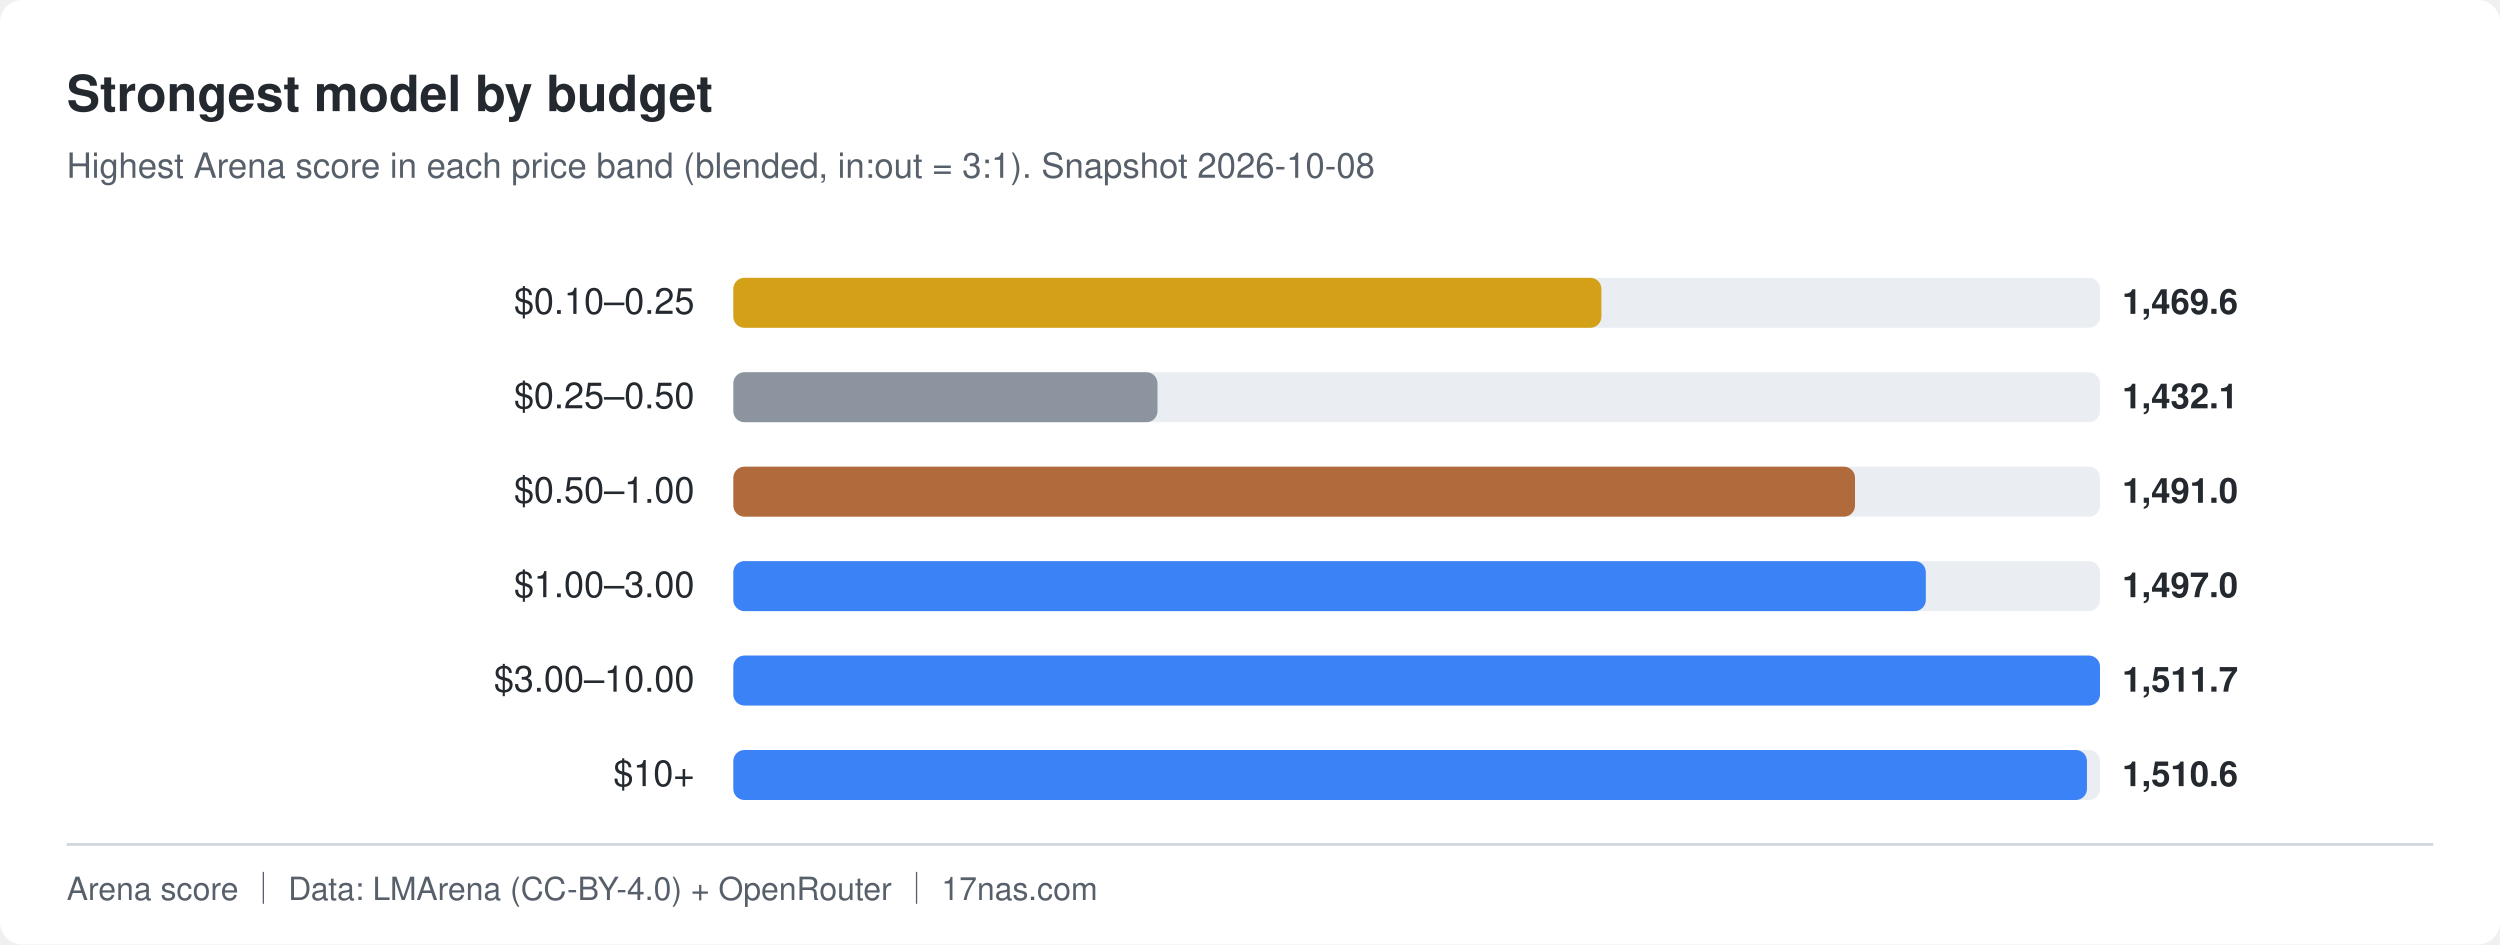
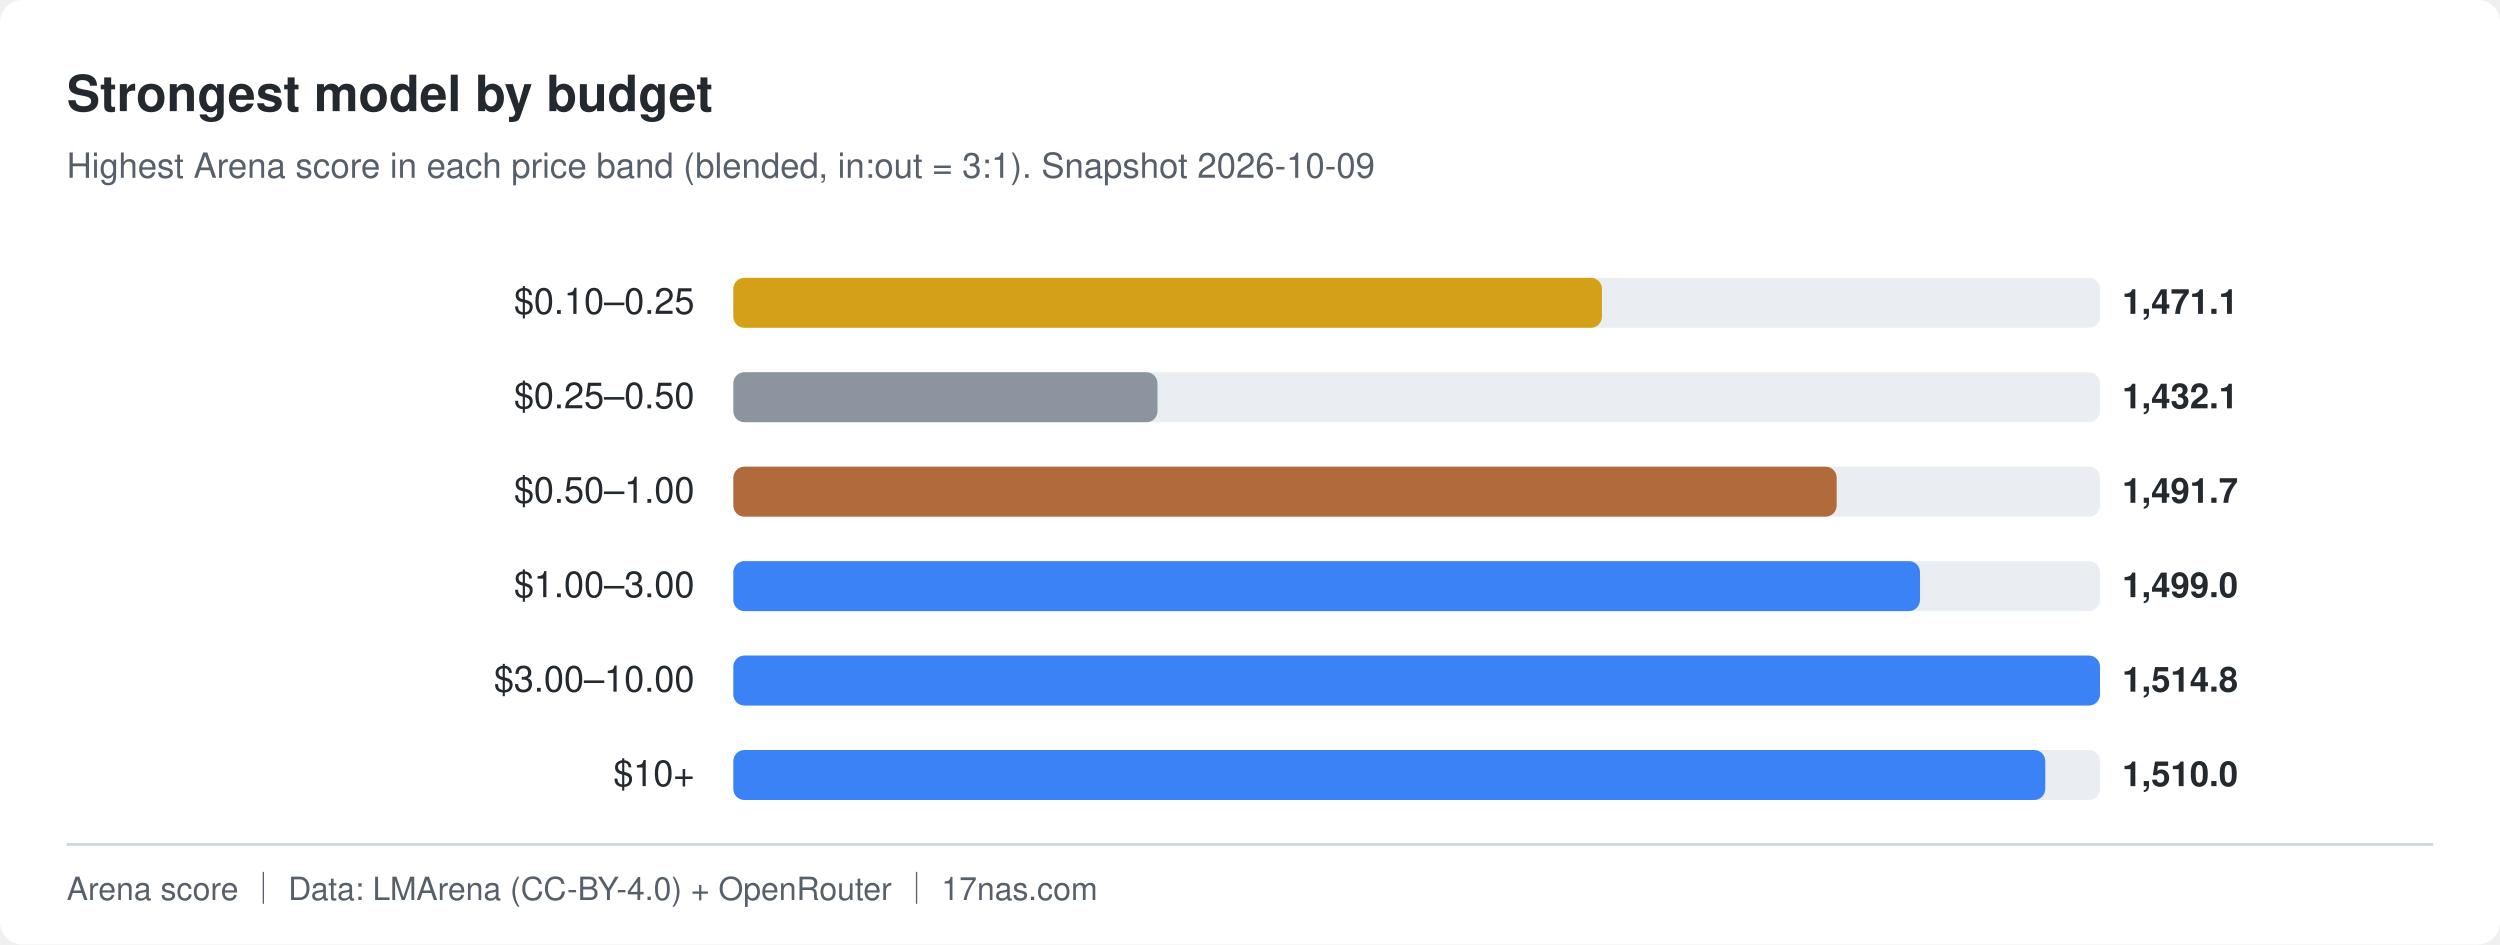
<svg xmlns="http://www.w3.org/2000/svg" width="900" height="340" viewBox="0 0 900 340" role="img" aria-label="Strongest model by budget">
  <style>
    .bg { fill: #ffffff; }
    .fg { fill: #24292f; }
    .muted { fill: #57606a; }
    .track { fill: #eaeef2; }
    .axis { stroke: #d0d7de; }
    @media (prefers-color-scheme: dark) {
      .bg { fill: #0d1117; }
      .fg { fill: #e6edf3; }
      .muted { fill: #8b949e; }
      .track { fill: #21262d; }
      .axis { stroke: #30363d; }
    }
  </style>
  <rect class="bg" x="0" y="0" width="900" height="340" rx="8" />
  <text class="fg" x="24" y="40" font-family="-apple-system,BlinkMacSystemFont,Segoe UI,Helvetica,Arial,sans-serif" font-size="18" font-weight="600">Strongest model by budget</text>
-   <text class="muted" x="24" y="64" font-family="-apple-system,BlinkMacSystemFont,Segoe UI,Helvetica,Arial,sans-serif" font-size="12.5">Highest Arena score in each price band (blended, in:out = 3:1). Snapshot 2026-10-08</text>
+   <text class="muted" x="24" y="64" font-family="-apple-system,BlinkMacSystemFont,Segoe UI,Helvetica,Arial,sans-serif" font-size="12.5">Highest Arena score in each price band (blended, in:out = 3:1). Snapshot 2026-10-09</text>
  <text class="fg" x="250" y="113" text-anchor="end" font-family="-apple-system,BlinkMacSystemFont,Segoe UI,Helvetica,Arial,sans-serif" font-size="13">$0.10–0.25</text>
  <rect class="track" x="264" y="100" width="492" height="18" rx="4" />
-   <rect x="264" y="100" width="312.5" height="18" rx="4" fill="#d4a017" />
-   <text class="fg" x="764" y="113" font-family="-apple-system,BlinkMacSystemFont,Segoe UI,Helvetica,Arial,sans-serif" font-size="12.5" font-weight="600">1,469.6</text>
+   <rect x="264" y="100" width="312.7" height="18" rx="4" fill="#d4a017" />
+   <text class="fg" x="764" y="113" font-family="-apple-system,BlinkMacSystemFont,Segoe UI,Helvetica,Arial,sans-serif" font-size="12.5" font-weight="600">1,471.1</text>
  <text class="fg" x="250" y="147" text-anchor="end" font-family="-apple-system,BlinkMacSystemFont,Segoe UI,Helvetica,Arial,sans-serif" font-size="13">$0.25–0.50</text>
  <rect class="track" x="264" y="134" width="492" height="18" rx="4" />
  <rect x="264" y="134" width="152.7" height="18" rx="4" fill="#8c959f" />
  <text class="fg" x="764" y="147" font-family="-apple-system,BlinkMacSystemFont,Segoe UI,Helvetica,Arial,sans-serif" font-size="12.5" font-weight="600">1,432.1</text>
  <text class="fg" x="250" y="181" text-anchor="end" font-family="-apple-system,BlinkMacSystemFont,Segoe UI,Helvetica,Arial,sans-serif" font-size="13">$0.50–1.00</text>
  <rect class="track" x="264" y="168" width="492" height="18" rx="4" />
-   <rect x="264" y="168" width="403.8" height="18" rx="4" fill="#b06a3b" />
-   <text class="fg" x="764" y="181" font-family="-apple-system,BlinkMacSystemFont,Segoe UI,Helvetica,Arial,sans-serif" font-size="12.5" font-weight="600">1,491.0</text>
+   <rect x="264" y="168" width="397.2" height="18" rx="4" fill="#b06a3b" />
+   <text class="fg" x="764" y="181" font-family="-apple-system,BlinkMacSystemFont,Segoe UI,Helvetica,Arial,sans-serif" font-size="12.5" font-weight="600">1,491.7</text>
  <text class="fg" x="250" y="215" text-anchor="end" font-family="-apple-system,BlinkMacSystemFont,Segoe UI,Helvetica,Arial,sans-serif" font-size="13">$1.00–3.00</text>
  <rect class="track" x="264" y="202" width="492" height="18" rx="4" />
-   <rect x="264" y="202" width="429.3" height="18" rx="4" fill="#3b82f6" />
-   <text class="fg" x="764" y="215" font-family="-apple-system,BlinkMacSystemFont,Segoe UI,Helvetica,Arial,sans-serif" font-size="12.5" font-weight="600">1,497.0</text>
+   <rect x="264" y="202" width="427.2" height="18" rx="4" fill="#3b82f6" />
+   <text class="fg" x="764" y="215" font-family="-apple-system,BlinkMacSystemFont,Segoe UI,Helvetica,Arial,sans-serif" font-size="12.5" font-weight="600">1,499.0</text>
  <text class="fg" x="250" y="249" text-anchor="end" font-family="-apple-system,BlinkMacSystemFont,Segoe UI,Helvetica,Arial,sans-serif" font-size="13">$3.00–10.00</text>
  <rect class="track" x="264" y="236" width="492" height="18" rx="4" />
  <rect x="264" y="236" width="492.0" height="18" rx="4" fill="#3b82f6" />
-   <text class="fg" x="764" y="249" font-family="-apple-system,BlinkMacSystemFont,Segoe UI,Helvetica,Arial,sans-serif" font-size="12.5" font-weight="600">1,511.7</text>
+   <text class="fg" x="764" y="249" font-family="-apple-system,BlinkMacSystemFont,Segoe UI,Helvetica,Arial,sans-serif" font-size="12.5" font-weight="600">1,514.8</text>
  <text class="fg" x="250" y="283" text-anchor="end" font-family="-apple-system,BlinkMacSystemFont,Segoe UI,Helvetica,Arial,sans-serif" font-size="13">$10+</text>
  <rect class="track" x="264" y="270" width="492" height="18" rx="4" />
-   <rect x="264" y="270" width="487.3" height="18" rx="4" fill="#3b82f6" />
-   <text class="fg" x="764" y="283" font-family="-apple-system,BlinkMacSystemFont,Segoe UI,Helvetica,Arial,sans-serif" font-size="12.5" font-weight="600">1,510.6</text>
+   <rect x="264" y="270" width="472.3" height="18" rx="4" fill="#3b82f6" />
+   <text class="fg" x="764" y="283" font-family="-apple-system,BlinkMacSystemFont,Segoe UI,Helvetica,Arial,sans-serif" font-size="12.5" font-weight="600">1,510.0</text>
  <line class="axis" x1="24" y1="304" x2="876" y2="304" stroke-width="1" />
  <text class="muted" x="24" y="324" font-family="-apple-system,BlinkMacSystemFont,Segoe UI,Helvetica,Arial,sans-serif" font-size="11.5">Arena score ｜ Data: LMArena (CC-BY-4.0) + OpenRouter ｜ 17nas.com</text>
</svg>
